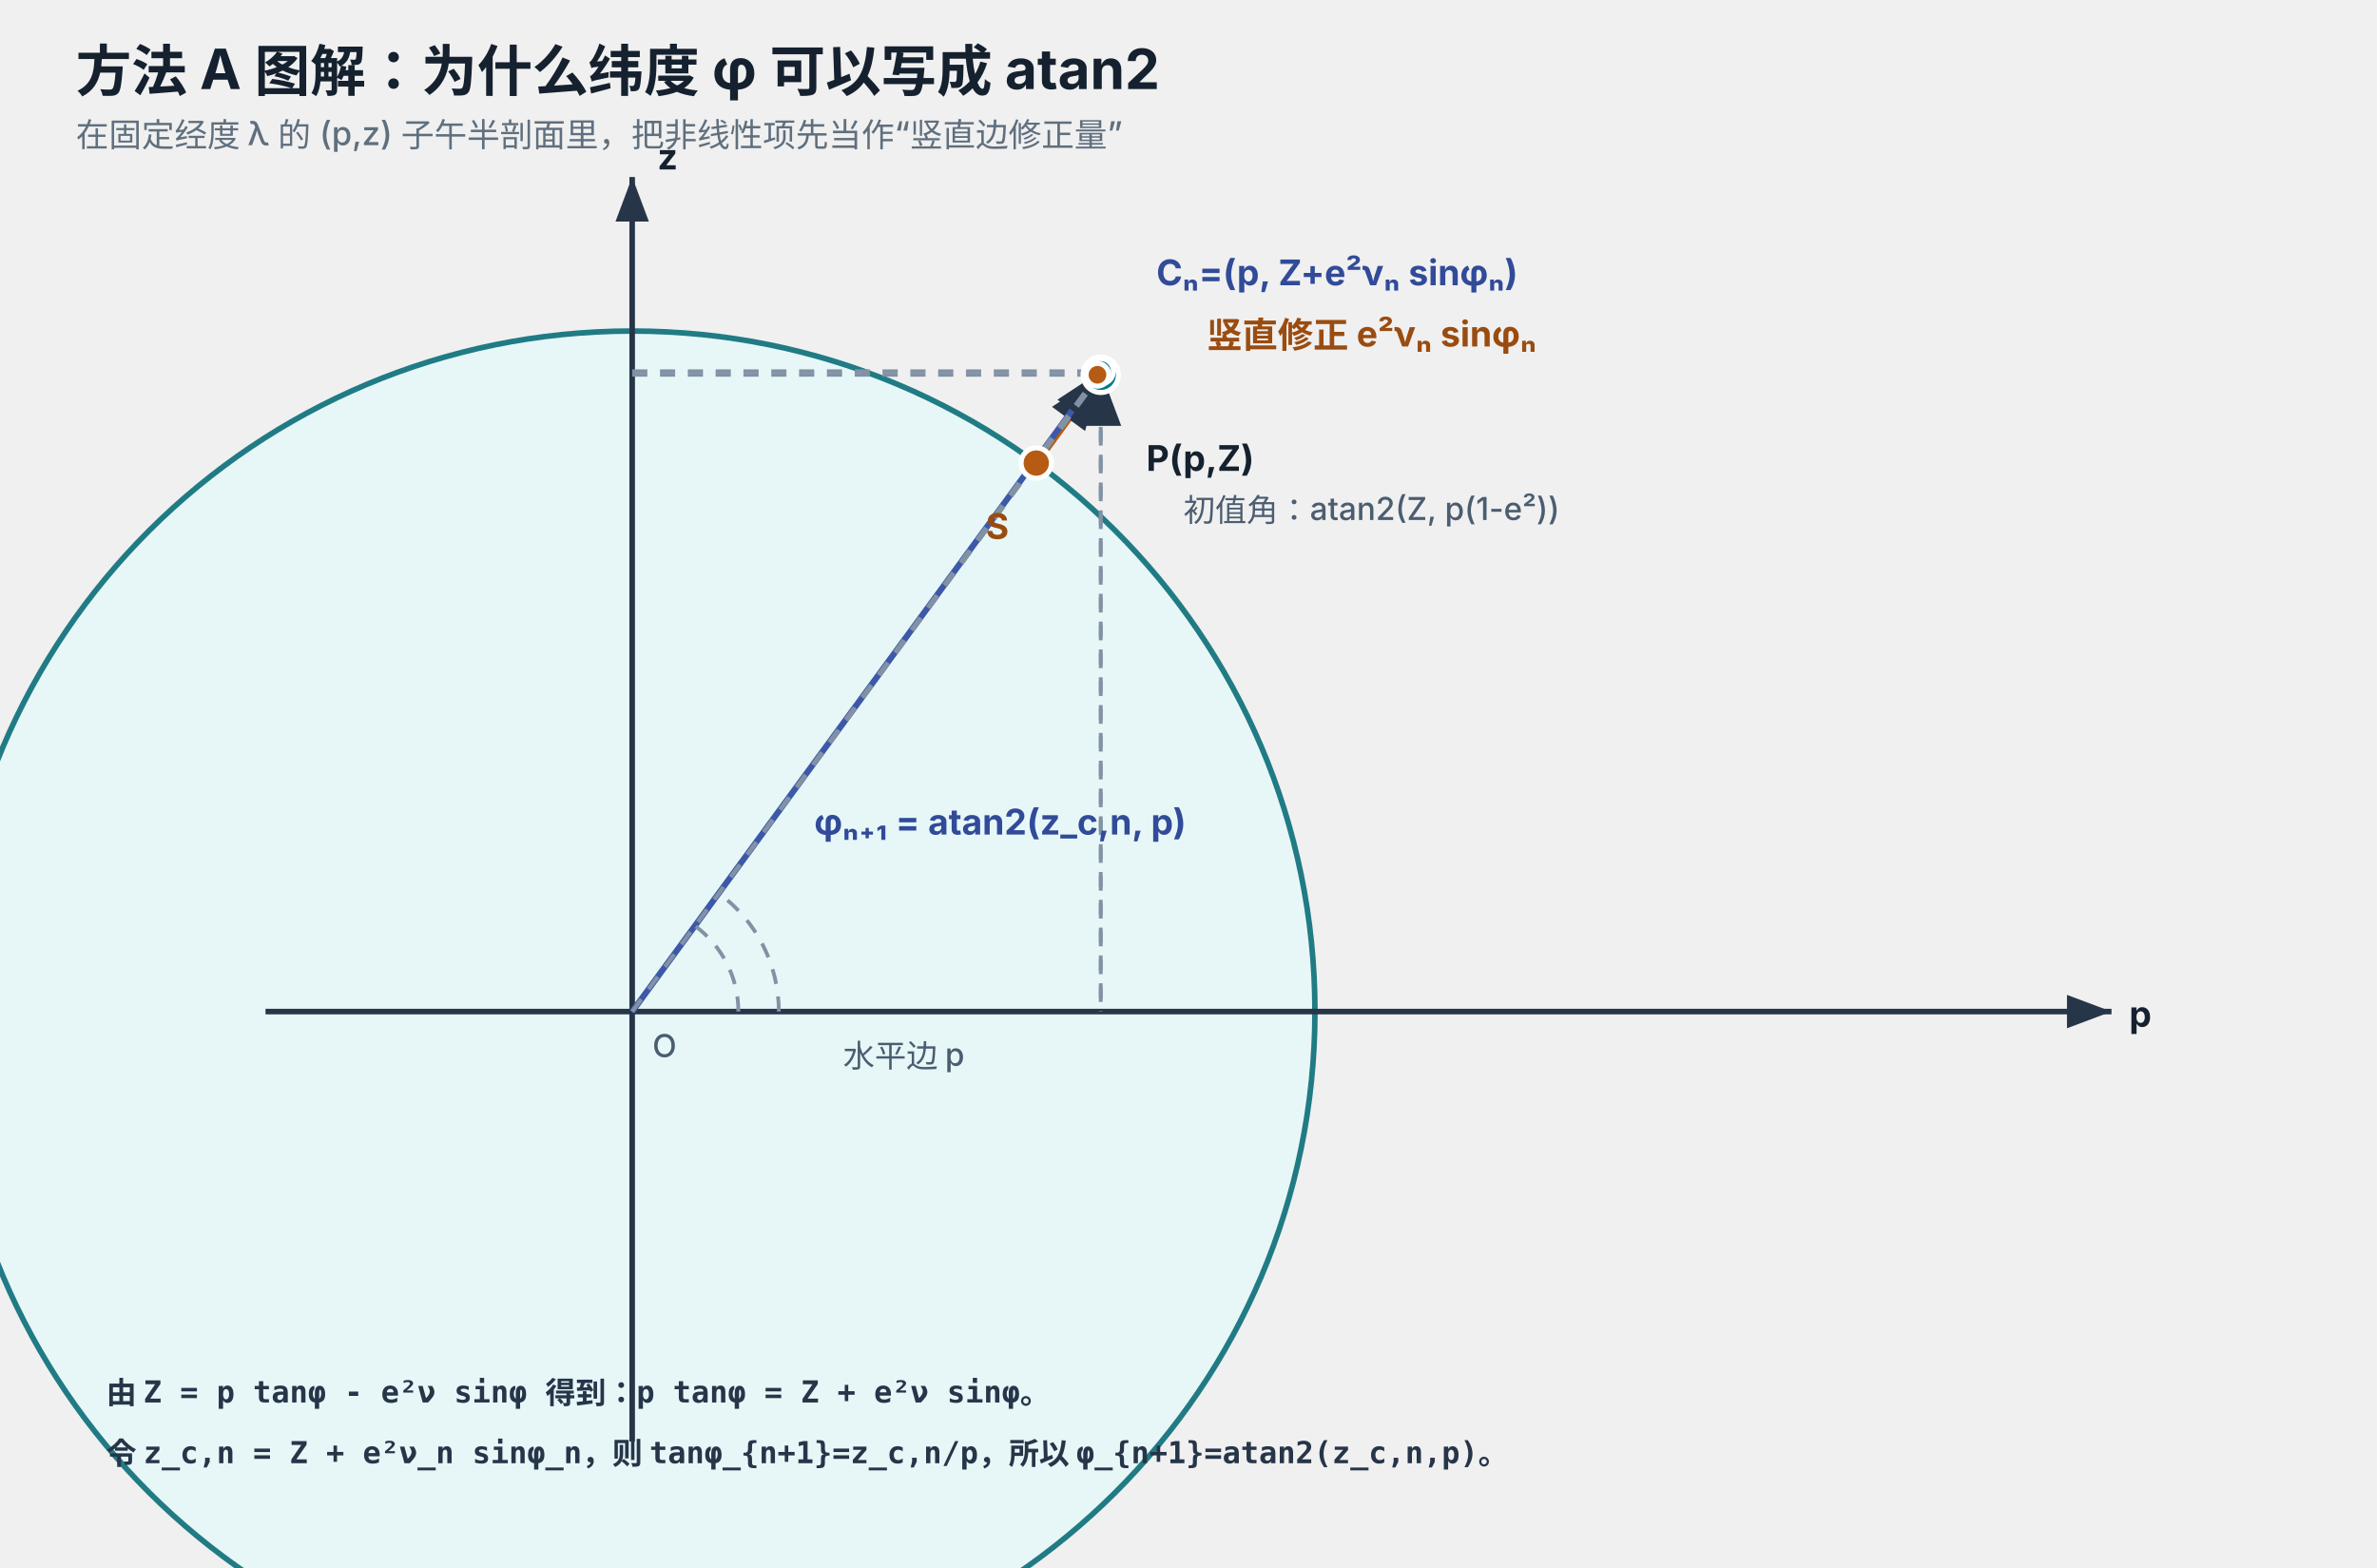
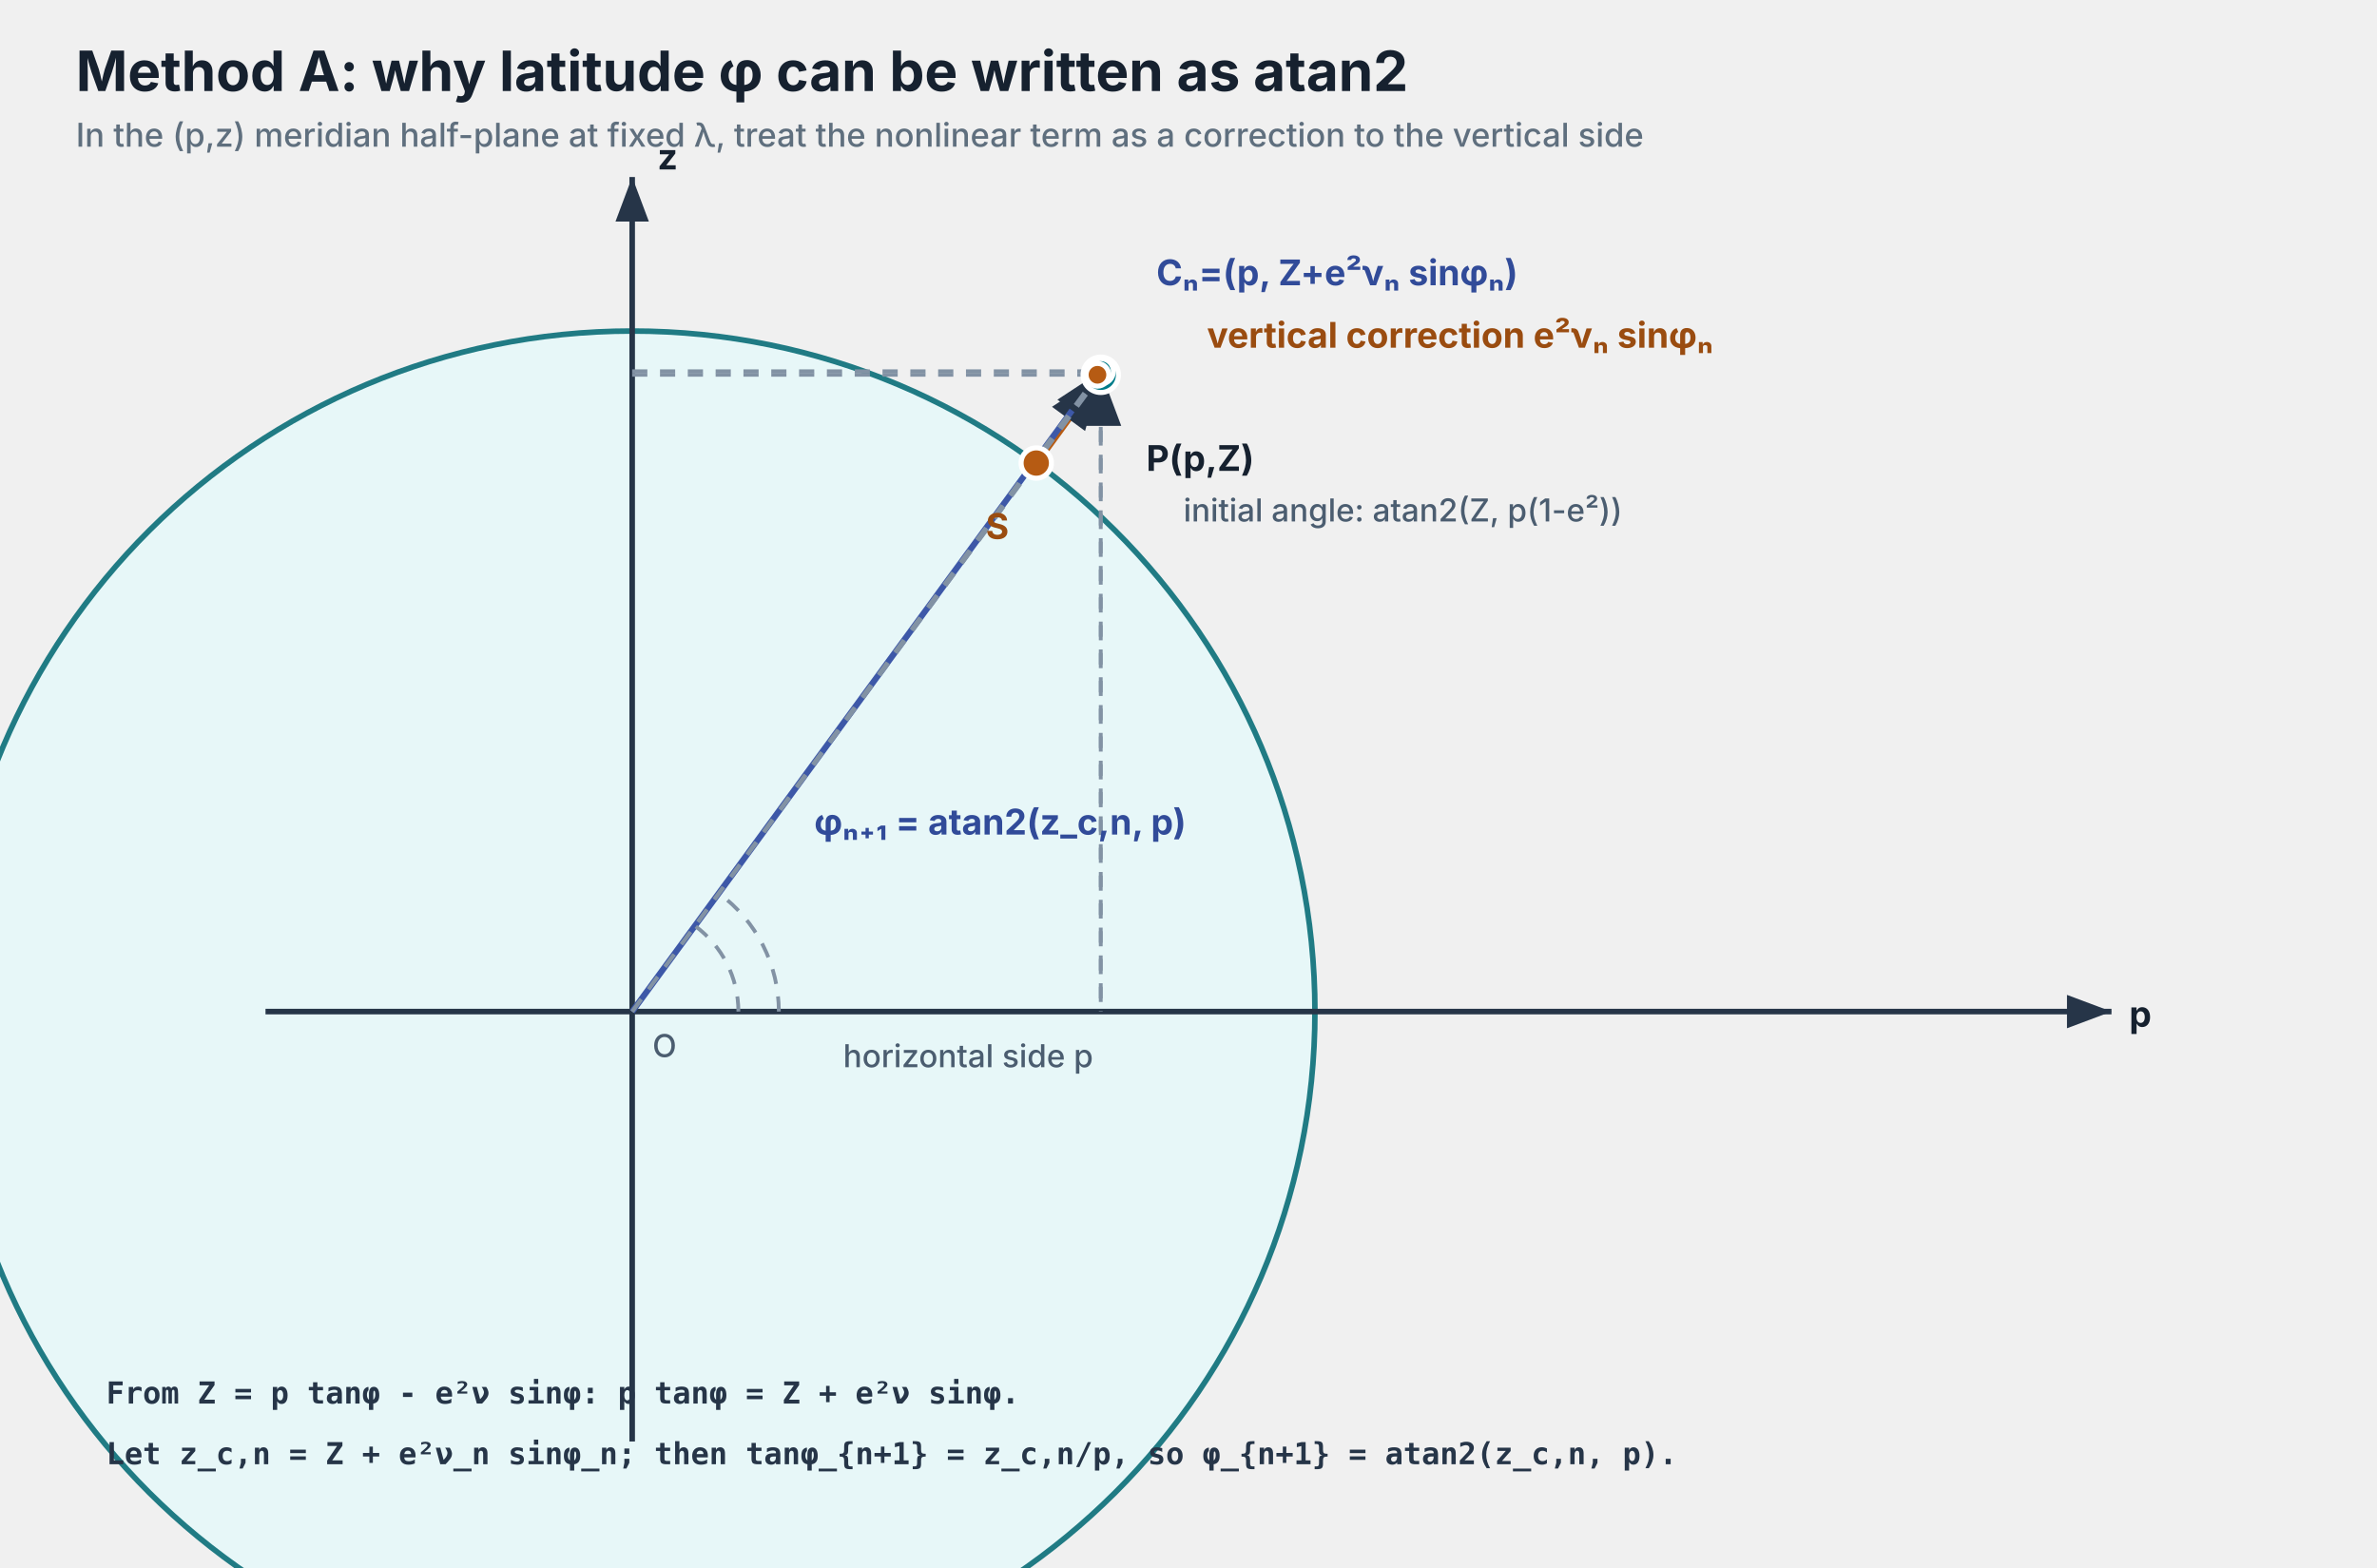
<svg xmlns="http://www.w3.org/2000/svg" viewBox="0 0 940 620" role="img" aria-labelledby="title">
  <defs>
    <marker id="arrow" markerWidth="10" markerHeight="10" refX="8" refY="3" orient="auto" markerUnits="strokeWidth">
      <path d="M0,0 L8,3 L0,6 Z" fill="#263548" />
    </marker>
  </defs>
  <style>
svg { background: linear-gradient(180deg, #fbfdff 0%, #f3f7fa 100%); }
.title { fill: #16212f; font: 700 22px -apple-system, BlinkMacSystemFont, "Segoe UI", sans-serif; }
.subtitle { fill: #5f6f7e; font: 500 13px -apple-system, BlinkMacSystemFont, "Segoe UI", sans-serif; }
.axis { stroke: #263548; stroke-width: 2.2; marker-end: url(#arrow); }
.ellipse { fill: #e7f7f8; stroke: #207b84; stroke-width: 2.2; }
.helper { stroke: #8292a4; stroke-width: 1.5; stroke-dasharray: 6 5; fill: none; }
.normal { stroke: #b65b13; stroke-width: 2.7; marker-end: url(#arrow); }
.radius { stroke: #3d58a8; stroke-width: 2.4; marker-end: url(#arrow); }
.tangent { stroke: #3d58a8; stroke-width: 2.0; }
.point { fill: #007c89; stroke: white; stroke-width: 2.0; }
.surface { fill: #b65b13; stroke: white; stroke-width: 2.0; }
.label { fill: #16212f; font: 650 14px -apple-system, BlinkMacSystemFont, "Segoe UI", sans-serif; }
.small { fill: #4b5d70; font: 500 12.5px -apple-system, BlinkMacSystemFont, "Segoe UI", sans-serif; }
.orange { fill: #9a4c10; font: 650 14px -apple-system, BlinkMacSystemFont, "Segoe UI", sans-serif; }
.indigo { fill: #314b99; font: 650 14px -apple-system, BlinkMacSystemFont, "Segoe UI", sans-serif; }
.formula { fill: #263548; font: 600 12px ui-monospace, SFMono-Regular, Menlo, Consolas, monospace; }
</style>
-   <text class="title" x="30" y="36">方法 A 图解：为什么纬度 φ 可以写成 atan2</text>
-   <text class="subtitle" x="30" y="58">在固定经度 λ 的 (p,z) 子午半剖面里，把非线性项先当作“竖直边修正量”</text>
+   <text class="title" x="30" y="36">Method A: why latitude φ can be written as atan2</text>
+   <text class="subtitle" x="30" y="58">In the (p,z) meridian half-plane at fixed λ, treat the nonlinear term as a correction to the vertical side</text>
  <ellipse class="ellipse" cx="250" cy="400" rx="270" ry="269.1" />
  <line class="axis" x1="105" y1="400" x2="835" y2="400" />
  <line class="axis" x1="250" y1="570" x2="250" y2="70" />
  <line class="helper" x1="435.3" y1="148.2" x2="435.3" y2="400.0" />
  <line class="helper" x1="250.0" y1="148.2" x2="435.3" y2="148.2" />
  <line class="helper" x1="250.0" y1="146.8" x2="435.3" y2="146.8" />
  <line class="helper" x1="435.3" y1="146.8" x2="435.3" y2="400.0" />
  <line class="normal" x1="409.8" y1="183.1" x2="435.3" y2="148.2" />
  <line class="radius" x1="250" y1="400" x2="435.3" y2="146.8" />
  <line class="helper" x1="250" y1="400" x2="435.3" y2="148.2" />
  <line class="normal" x1="435.3" y1="148.2" x2="435.3" y2="146.8" />
  <line class="helper" x1="250" y1="400" x2="434.0" y2="148.2" />
  <circle class="surface" cx="409.8" cy="183.1" r="6" />
  <circle class="point" cx="435.3" cy="148.2" r="7" />
  <circle class="point" cx="435.3" cy="146.8" r="5" />
  <circle class="surface" cx="434.0" cy="148.2" r="4.5" />
  <path class="helper" d="M 308.0,400.0 A 58.0,58.0 0 0 0 284.2,353.2" />
  <path class="helper" d="M 292.0,400.0 A 42,42 0 0 0 274.8,366.1" />
  <text class="label" x="842" y="406">p</text>
  <text class="label" x="260" y="67">z</text>
  <text class="small" x="258" y="418">O</text>
  <text class="orange" x="389.8" y="213.1">S</text>
  <text class="label" x="453.3" y="186.2">P(p,Z)</text>
  <text class="indigo" x="457.3" y="112.8">Cₙ=(p, Z+e²νₙ sinφₙ)</text>
-   <text class="orange" x="477.3" y="137.5">竖直修正 e²νₙ sinφₙ</text>
-   <text class="small" x="333.4" y="422.0">水平边 p</text>
+   <text class="orange" x="477.3" y="137.5">vertical correction e²νₙ sinφₙ</text>
+   <text class="small" x="333.4" y="422.0">horizontal side p</text>
  <text class="indigo" x="322" y="330">φₙ₊₁ = atan2(z_c,n, p)</text>
-   <text class="small" x="468.0" y="206.2">初值角：atan2(Z, p(1-e²))</text>
-   <text class="formula" x="42" y="555">由 Z = p tanφ - e²ν sinφ 得到：p tanφ = Z + e²ν sinφ。</text>
-   <text class="formula" x="42" y="579">令 z_c,n = Z + e²ν_n sinφ_n，则 tanφ_{n+1}=z_c,n/p，所以 φ_{n+1}=atan2(z_c,n,p)。</text>
+   <text class="small" x="468.0" y="206.2">initial angle: atan2(Z, p(1-e²))</text>
+   <text class="formula" x="42" y="555">From Z = p tanφ - e²ν sinφ:  p tanφ = Z + e²ν sinφ.</text>
+   <text class="formula" x="42" y="579">Let z_c,n = Z + e²ν_n sinφ_n; then tanφ_{n+1} = z_c,n/p, so φ_{n+1} = atan2(z_c,n, p).</text>
</svg>
